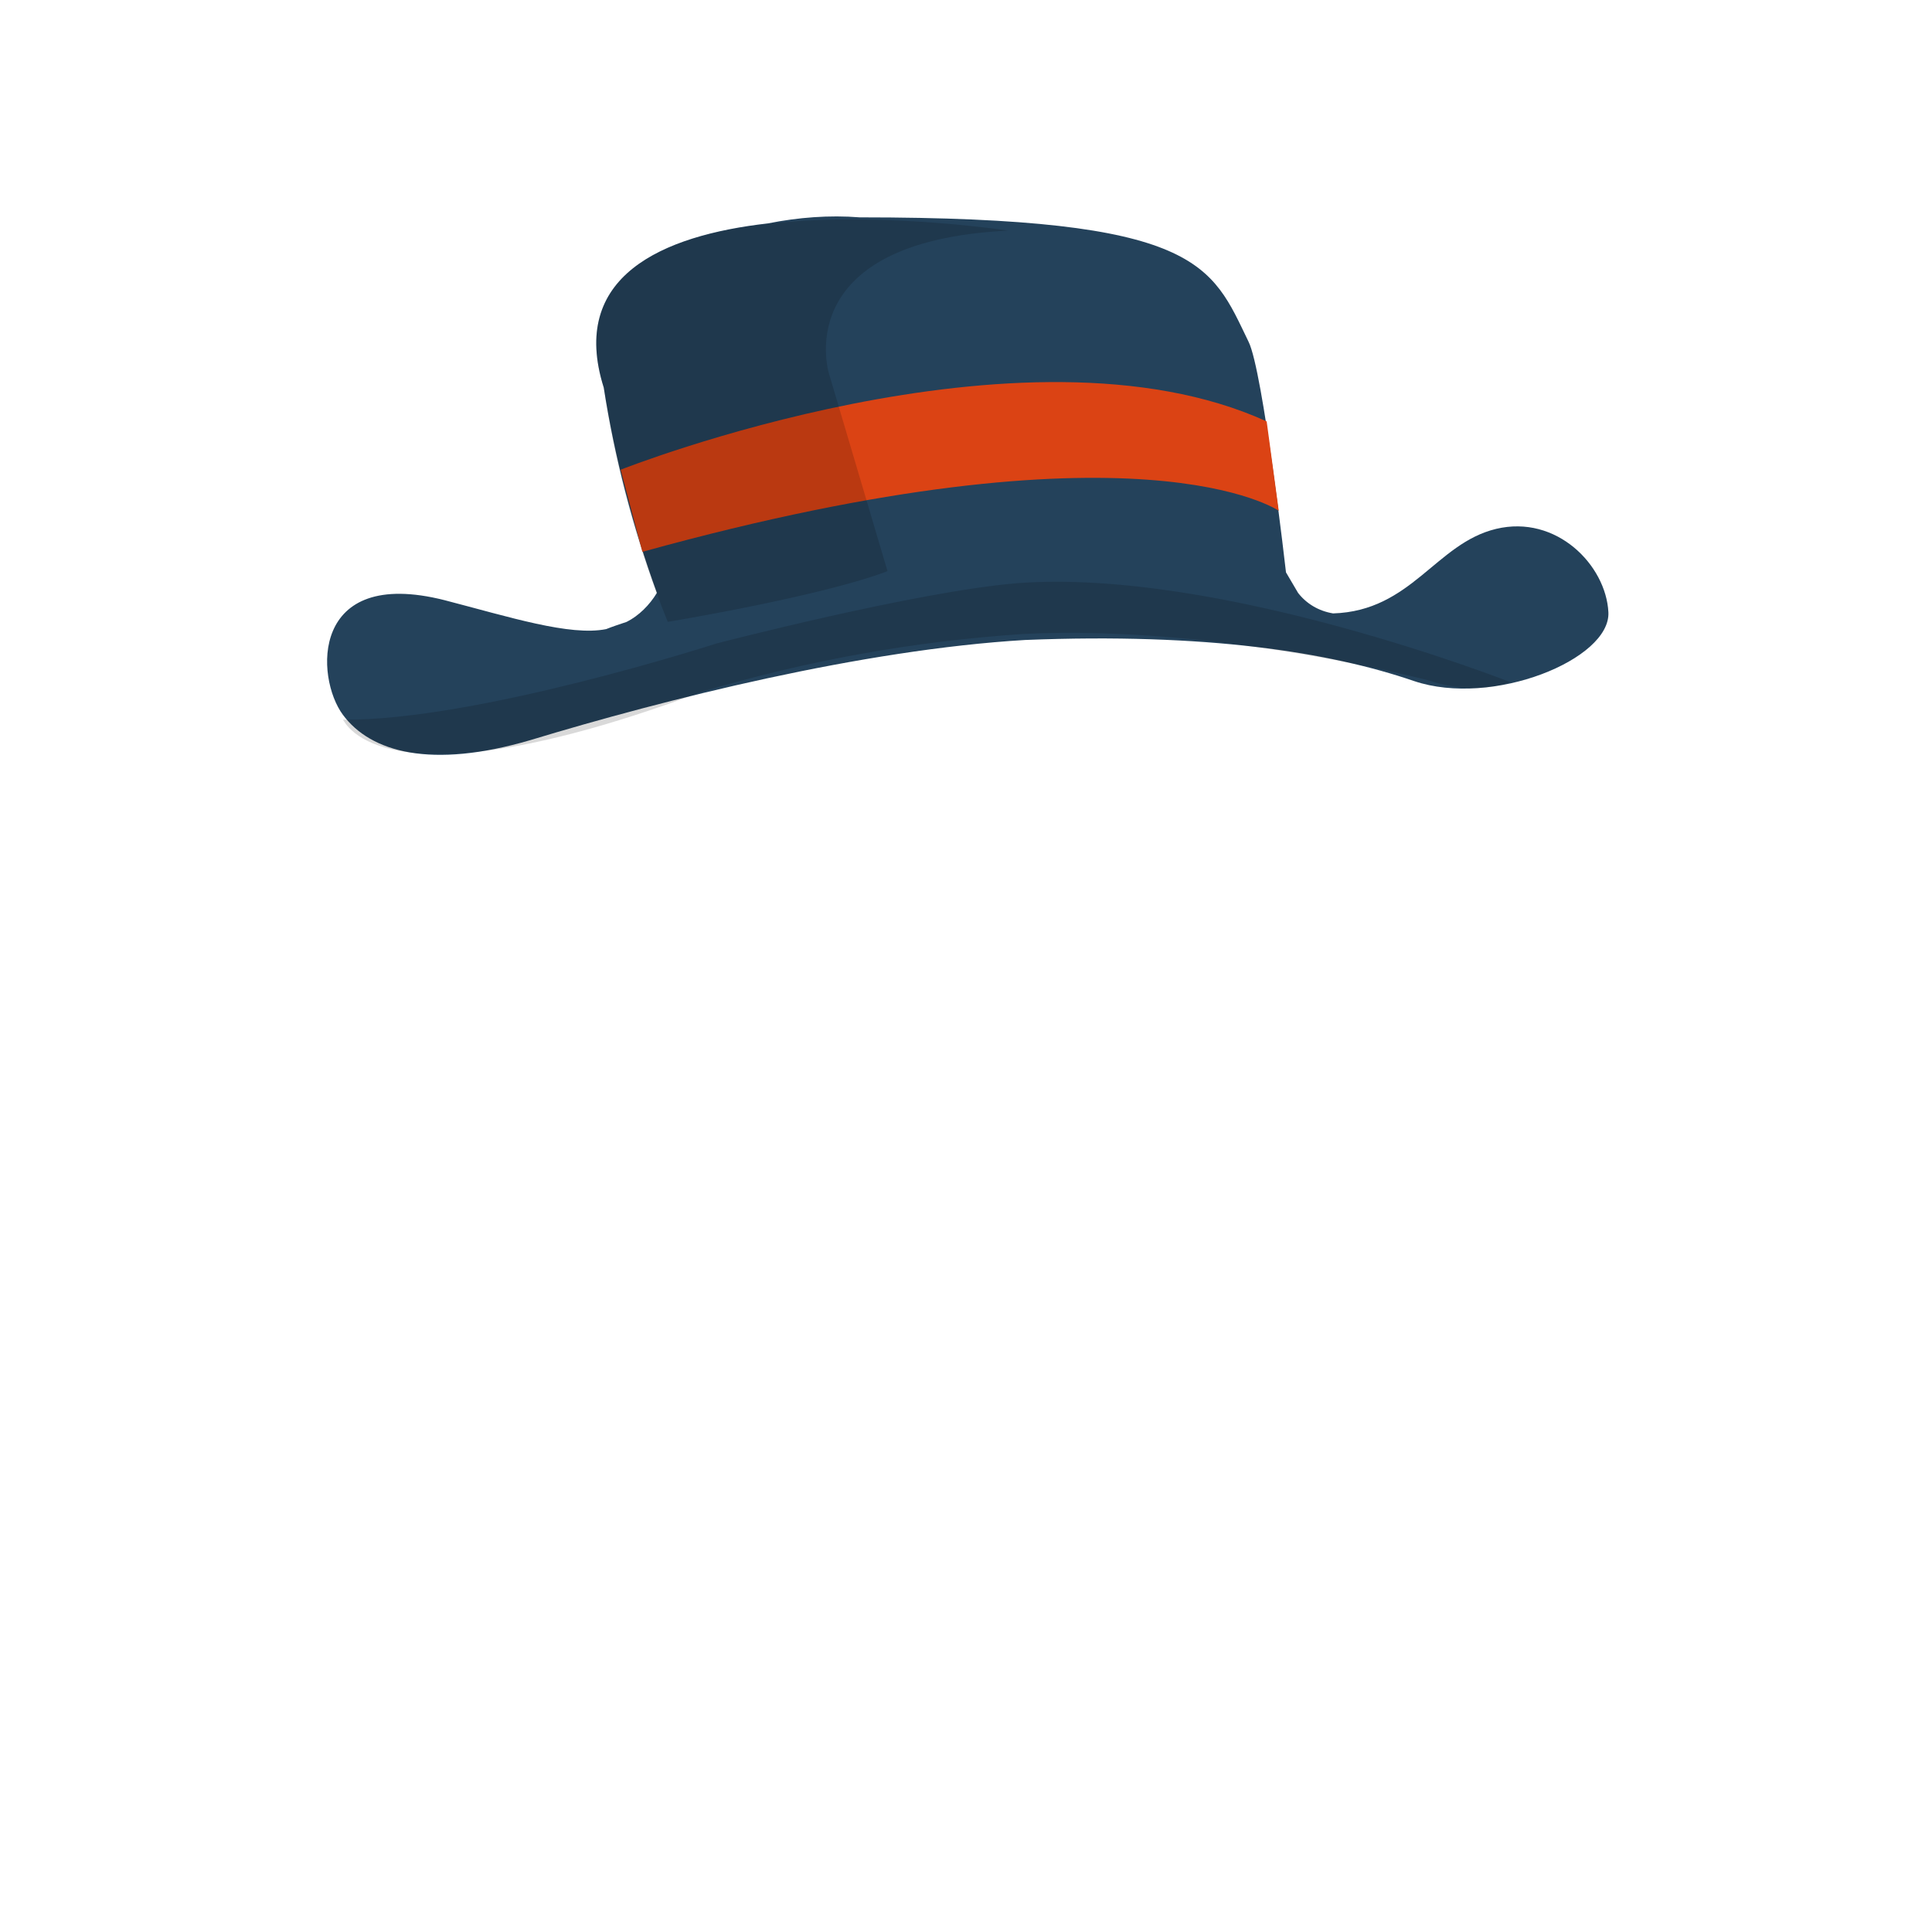
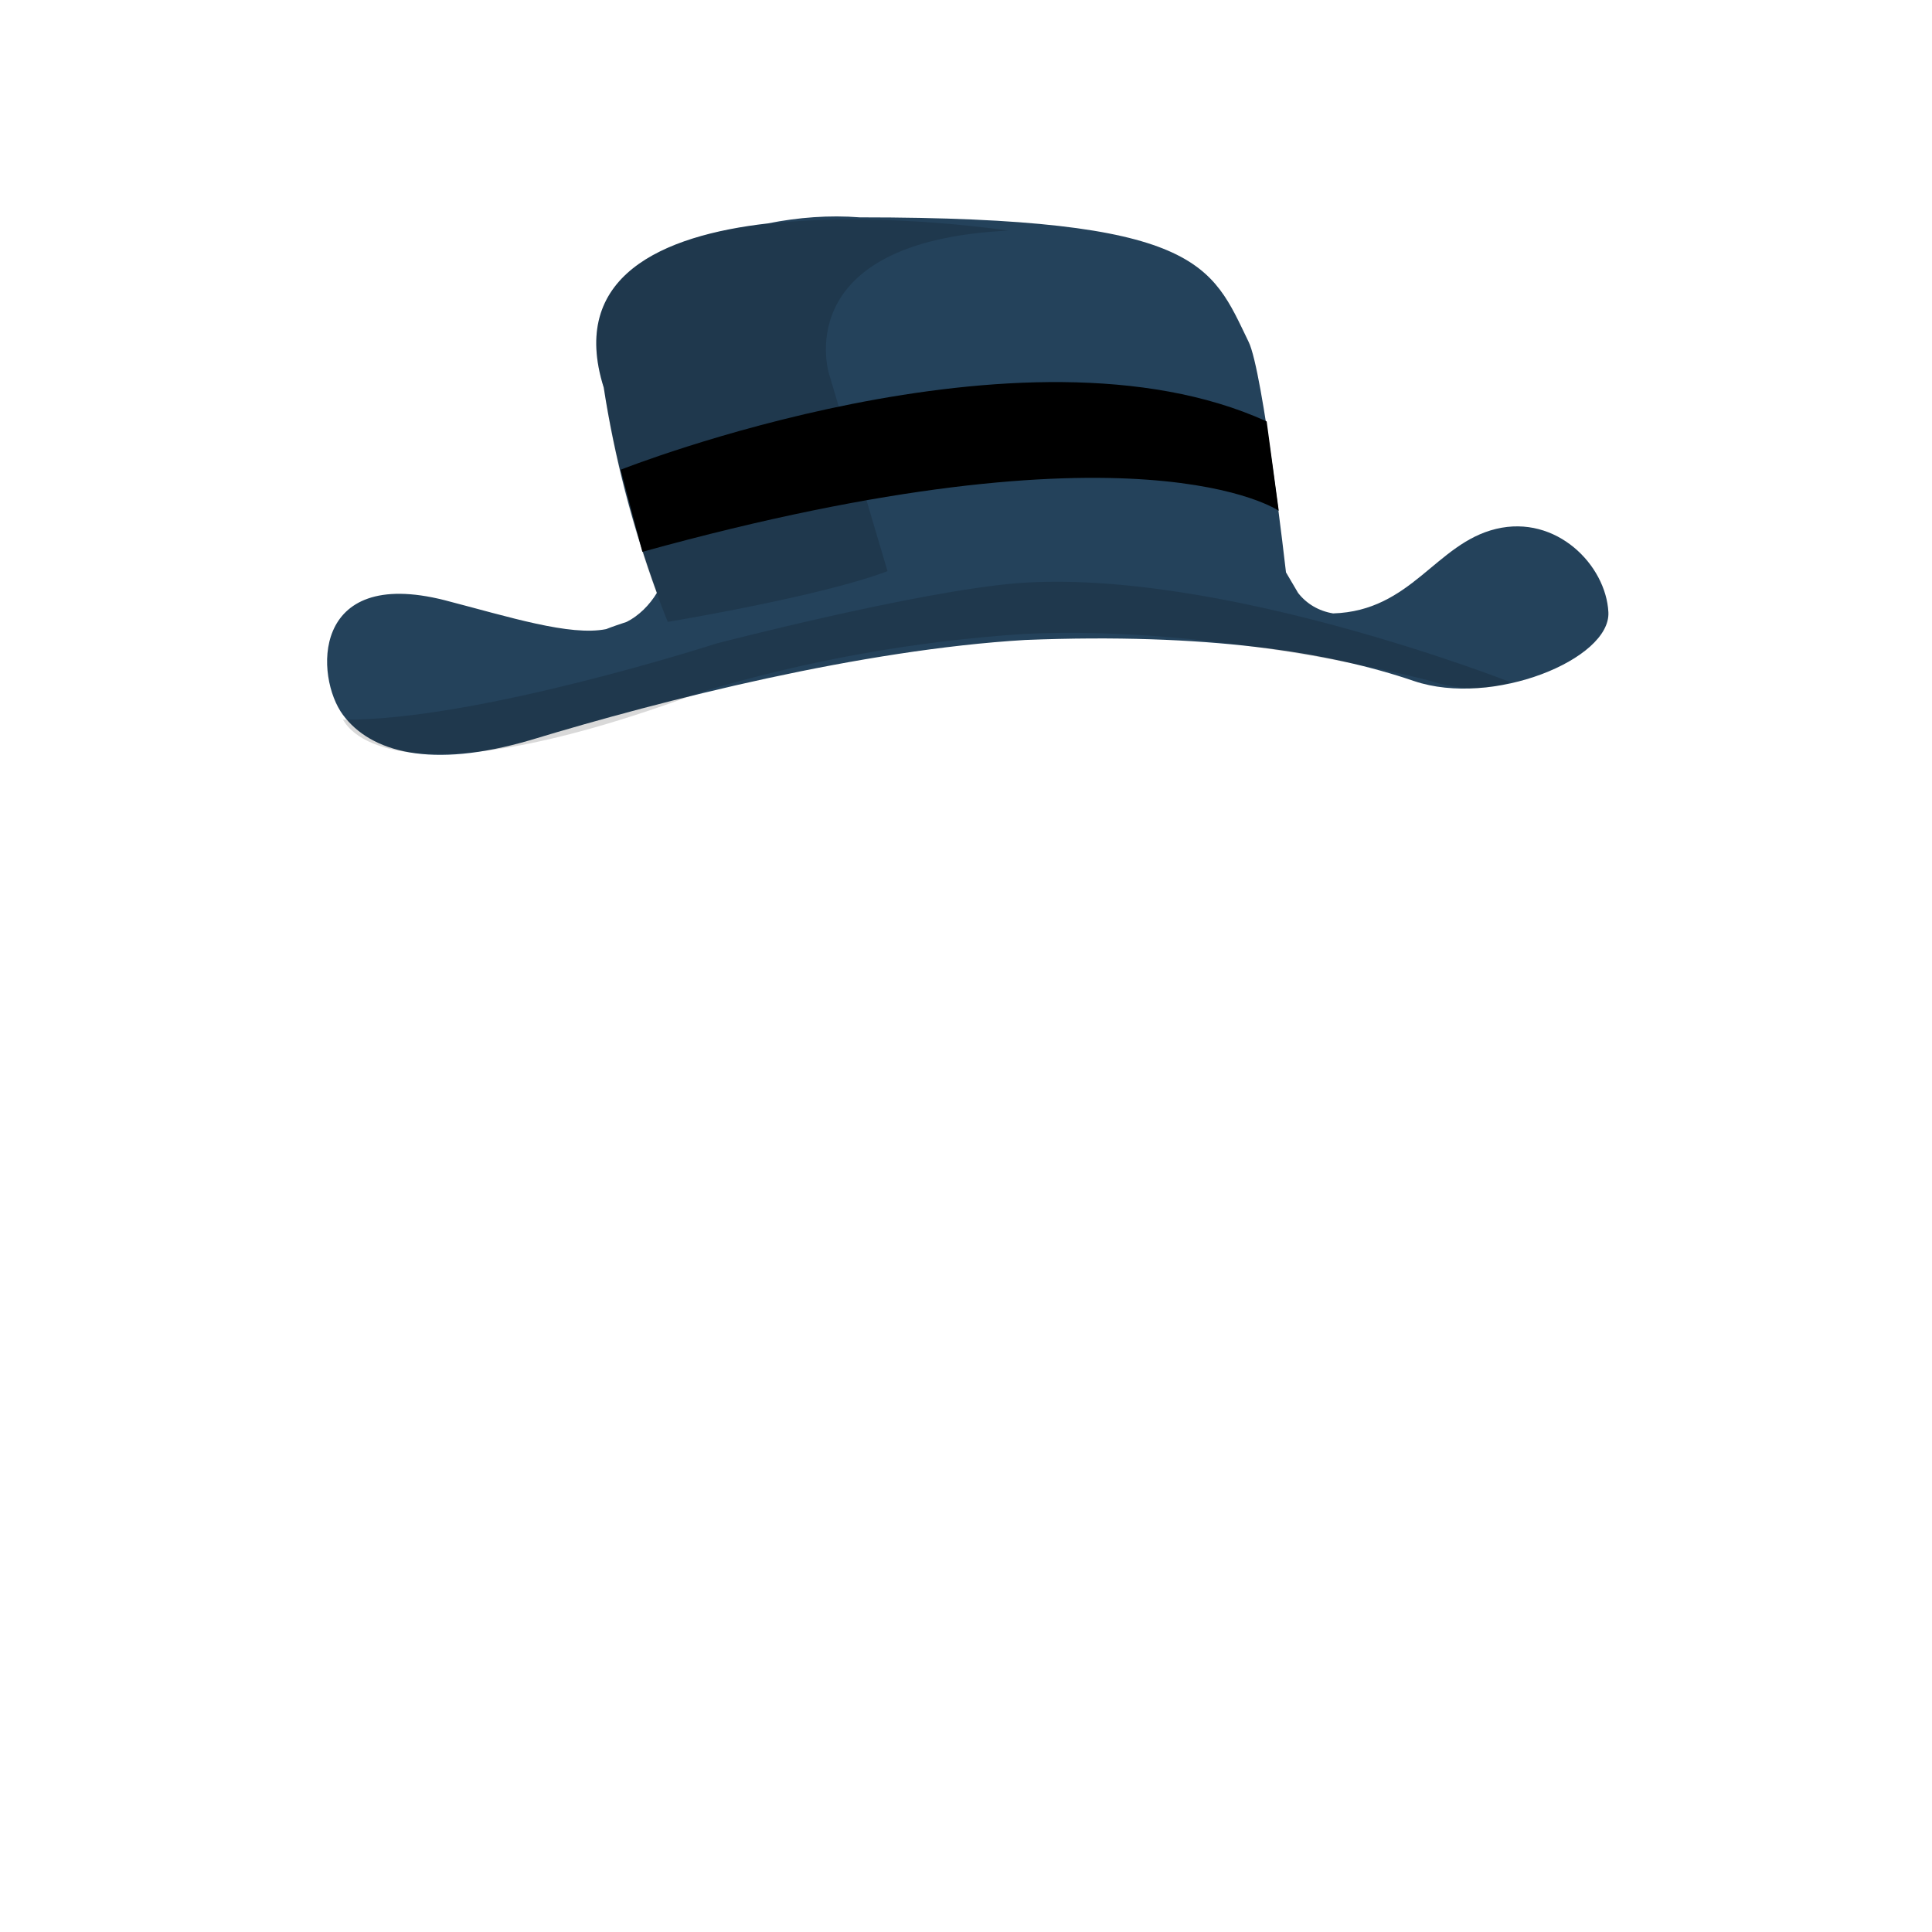
<svg xmlns="http://www.w3.org/2000/svg" version="1.1" id="Layer_1" x="0px" y="0px" viewBox="0 0 160 160" style="enable-background:new 0 0 160 160;" xml:space="preserve">
  <style type="text/css">
	.st0{fill:#24425B;}
	.st1{opacity:0.15;enable-background:new    ;}
- 	.st2{fill:#DB4314;}
</style>
  <path class="st0" d="M123.9,43.8c-5,1.2-7,6.8-13.5,7c-1.2-0.2-2.2-0.8-2.9-1.7l-1-1.7c0,0-1.9-16.7-3.1-19.1  c-3.1-6.4-4-10.3-32.2-10.3c-2.5-0.2-5.1,0-7.6,0.5c-8.8,1-16.5,4.4-13.6,13.6c0.9,5.8,2.4,11.5,4.4,17c-0.6,1-1.5,1.9-2.5,2.4  c-0.6,0.2-1.2,0.4-1.7,0.6c-3,0.6-8-1-13.4-2.4c-11.1-2.8-10.7,6.4-8.4,9.5s7.3,4.5,15.5,2.1c11.2-3.4,27.5-7.5,41-8.3  c15-0.6,25.2,1,32.2,3.4c6.5,2.2,16.3-1.8,16.1-5.7S128.9,42.6,123.9,43.8z" />
  <path class="st1" d="M58.1,57.3c8.7-2.6,17.6-4.2,26.7-4.8c16.1-0.8,33.7,3.9,33.7,3.9c2.1,0.7,4.5,0.8,6.6,0.1  c0,0-24.1-9.5-40.9-8.2c-8.4,0.7-24.9,5-24.9,5s-19.8,6.4-30.9,6.3C28.6,59.8,31.6,67.2,58.1,57.3z" />
-   <path class="st2" d="M51.4,38.9c0,0,33.3-13.2,53.5-4l1,7.4c0,0-11.5-8-52.7,3.4L51.4,38.9z" />
+   <path d="M51.4,38.9c0,0,33.3-13.2,53.5-4l1,7.4c0,0-11.5-8-52.7,3.4L51.4,38.9z" />
  <path class="st1" d="M83.5,19.1c0,0-39.5-6.1-33.5,13c1,6.7,2.8,13.2,5.3,19.4c0,0,12.7-2.1,18.2-4.2l-4.8-16.2  C68.7,31.2,65,20,83.5,19.1z" />
</svg>
